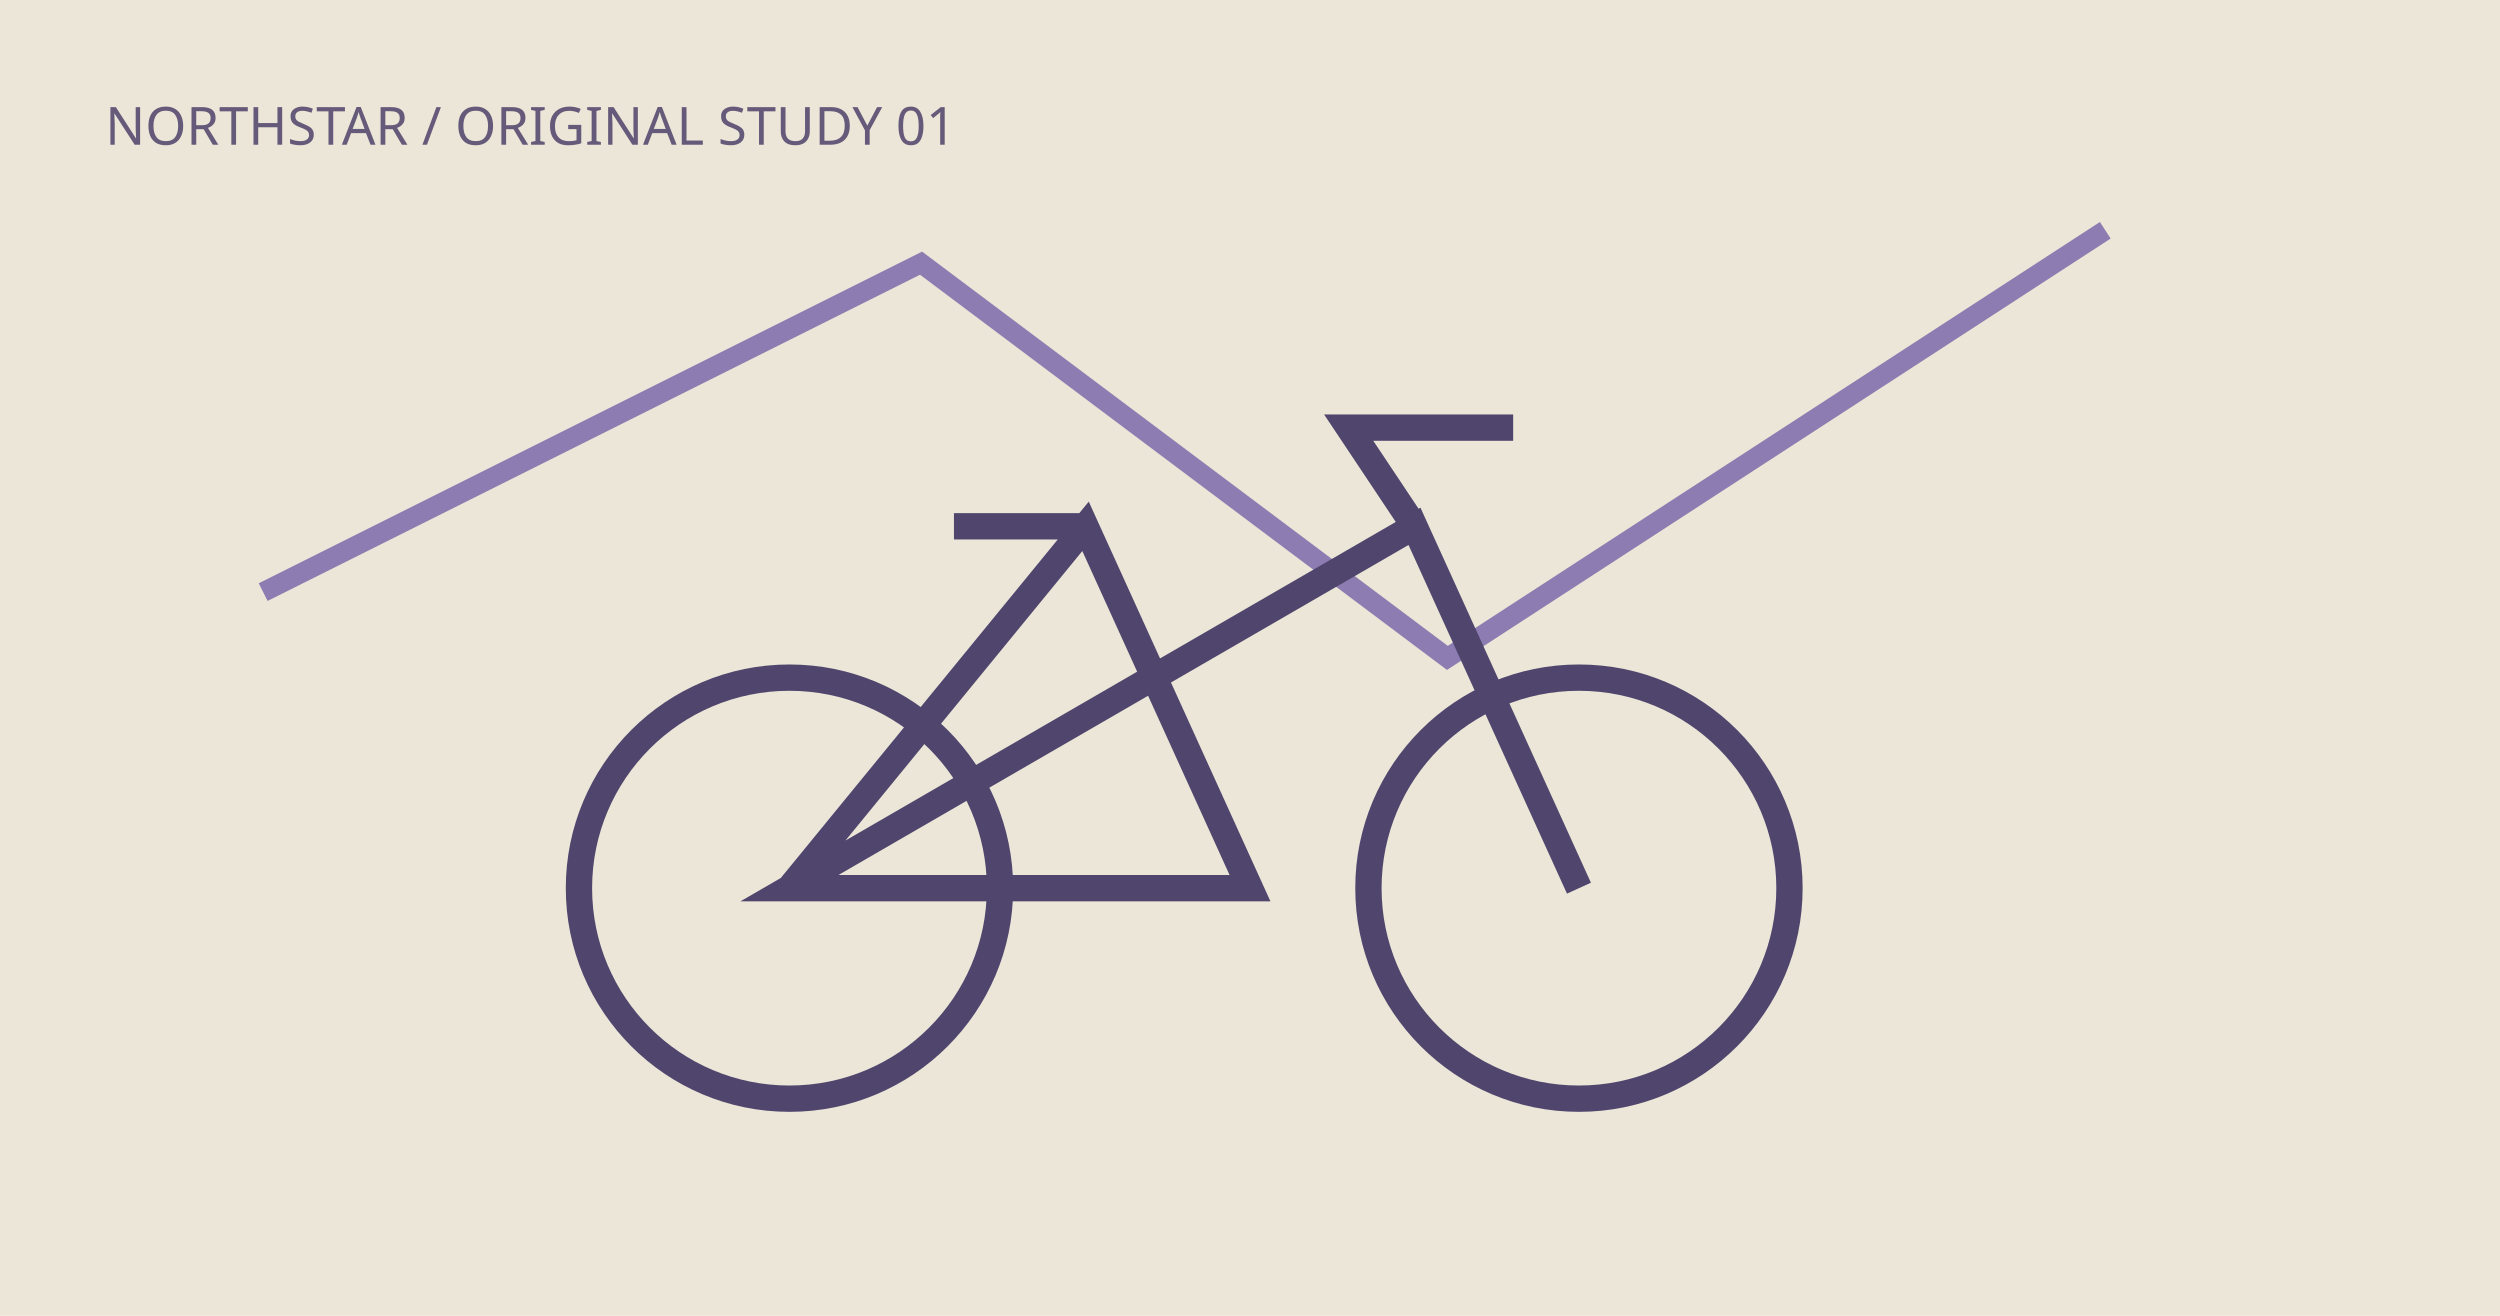
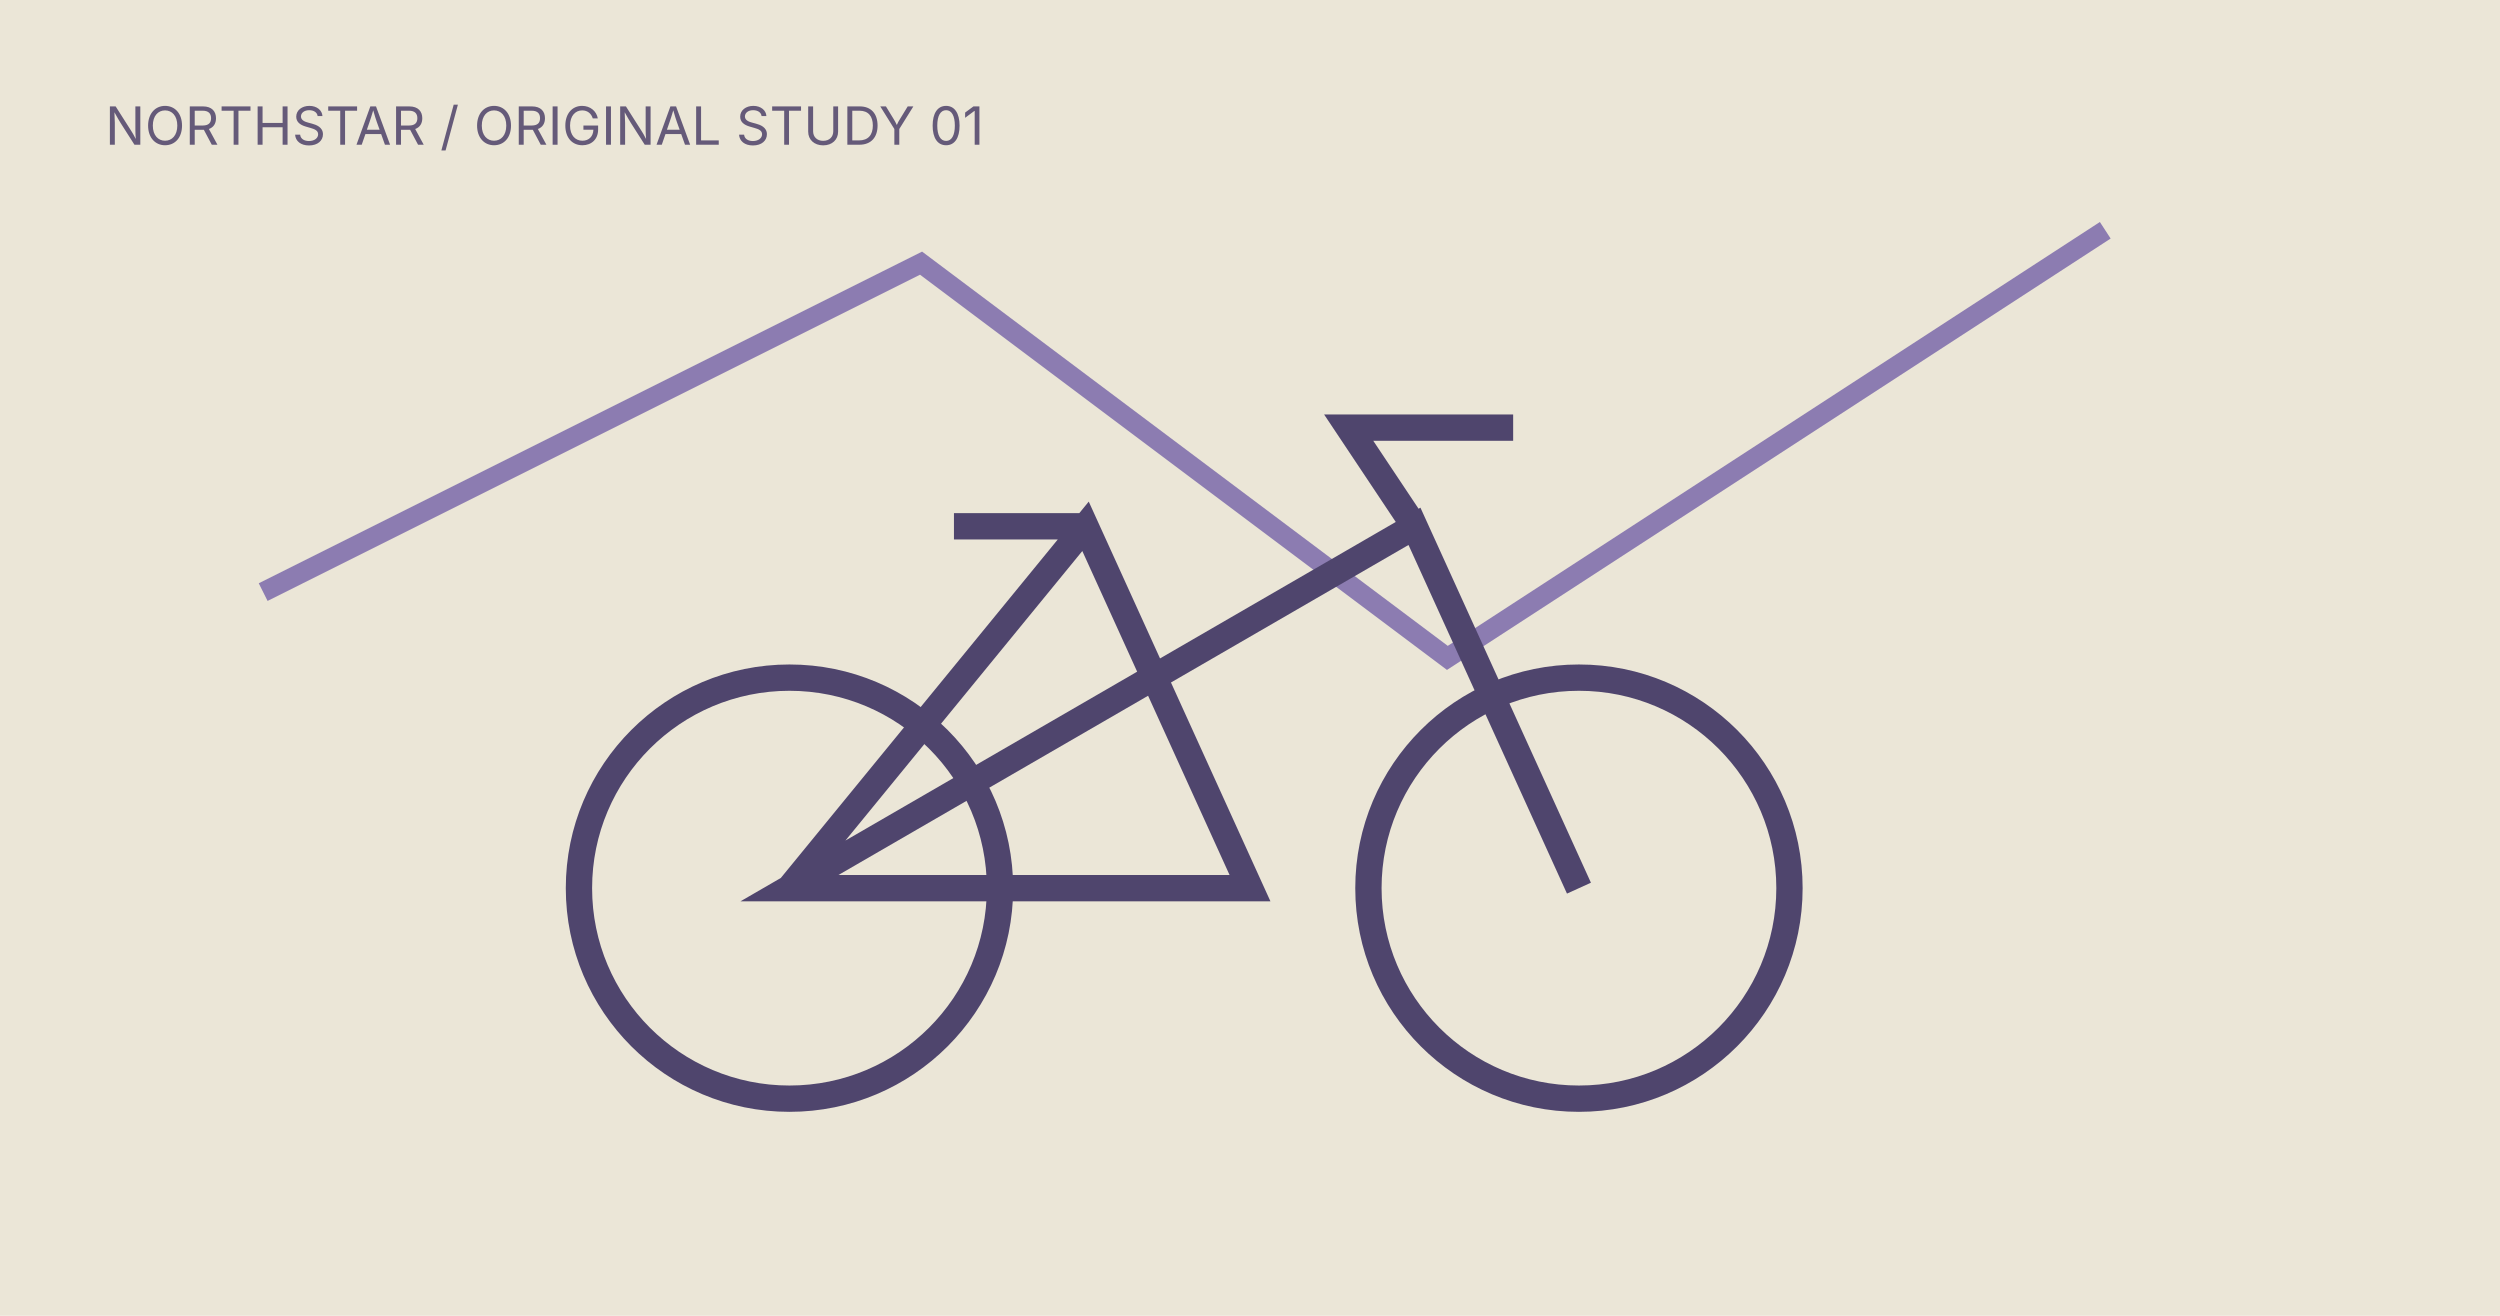
<svg xmlns="http://www.w3.org/2000/svg" viewBox="0 0 380 200">
  <rect width="380" height="200" fill="#ebe6d7" />
  <g stroke="#4f456d" stroke-width="4" fill="none">
    <path d="M40 90 L140 40 L220 100 L320 35" fill="none" stroke="#8c7cb1" stroke-width="3" />
    <circle cx="120" cy="135" r="32" />
    <circle cx="240" cy="135" r="32" />
    <path d="M120 135 L165 80 L190 135 L120 135 L215 80 L240 135 M165 80 H145 M215 80 L205 65 H230" />
  </g>
-   <text x="16" y="22" font-family="sans-serif" font-size="8" fill="#655a79">NORTHSTAR / ORIGINAL STUDY 01</text>
+   <text x="16" y="22" font-family="Calibri, Aptos, SF Pro, -apple-system, BlinkMacSystemFont" font-size="8" fill="#655a79">NORTHSTAR / ORIGINAL STUDY 01</text>
</svg>
